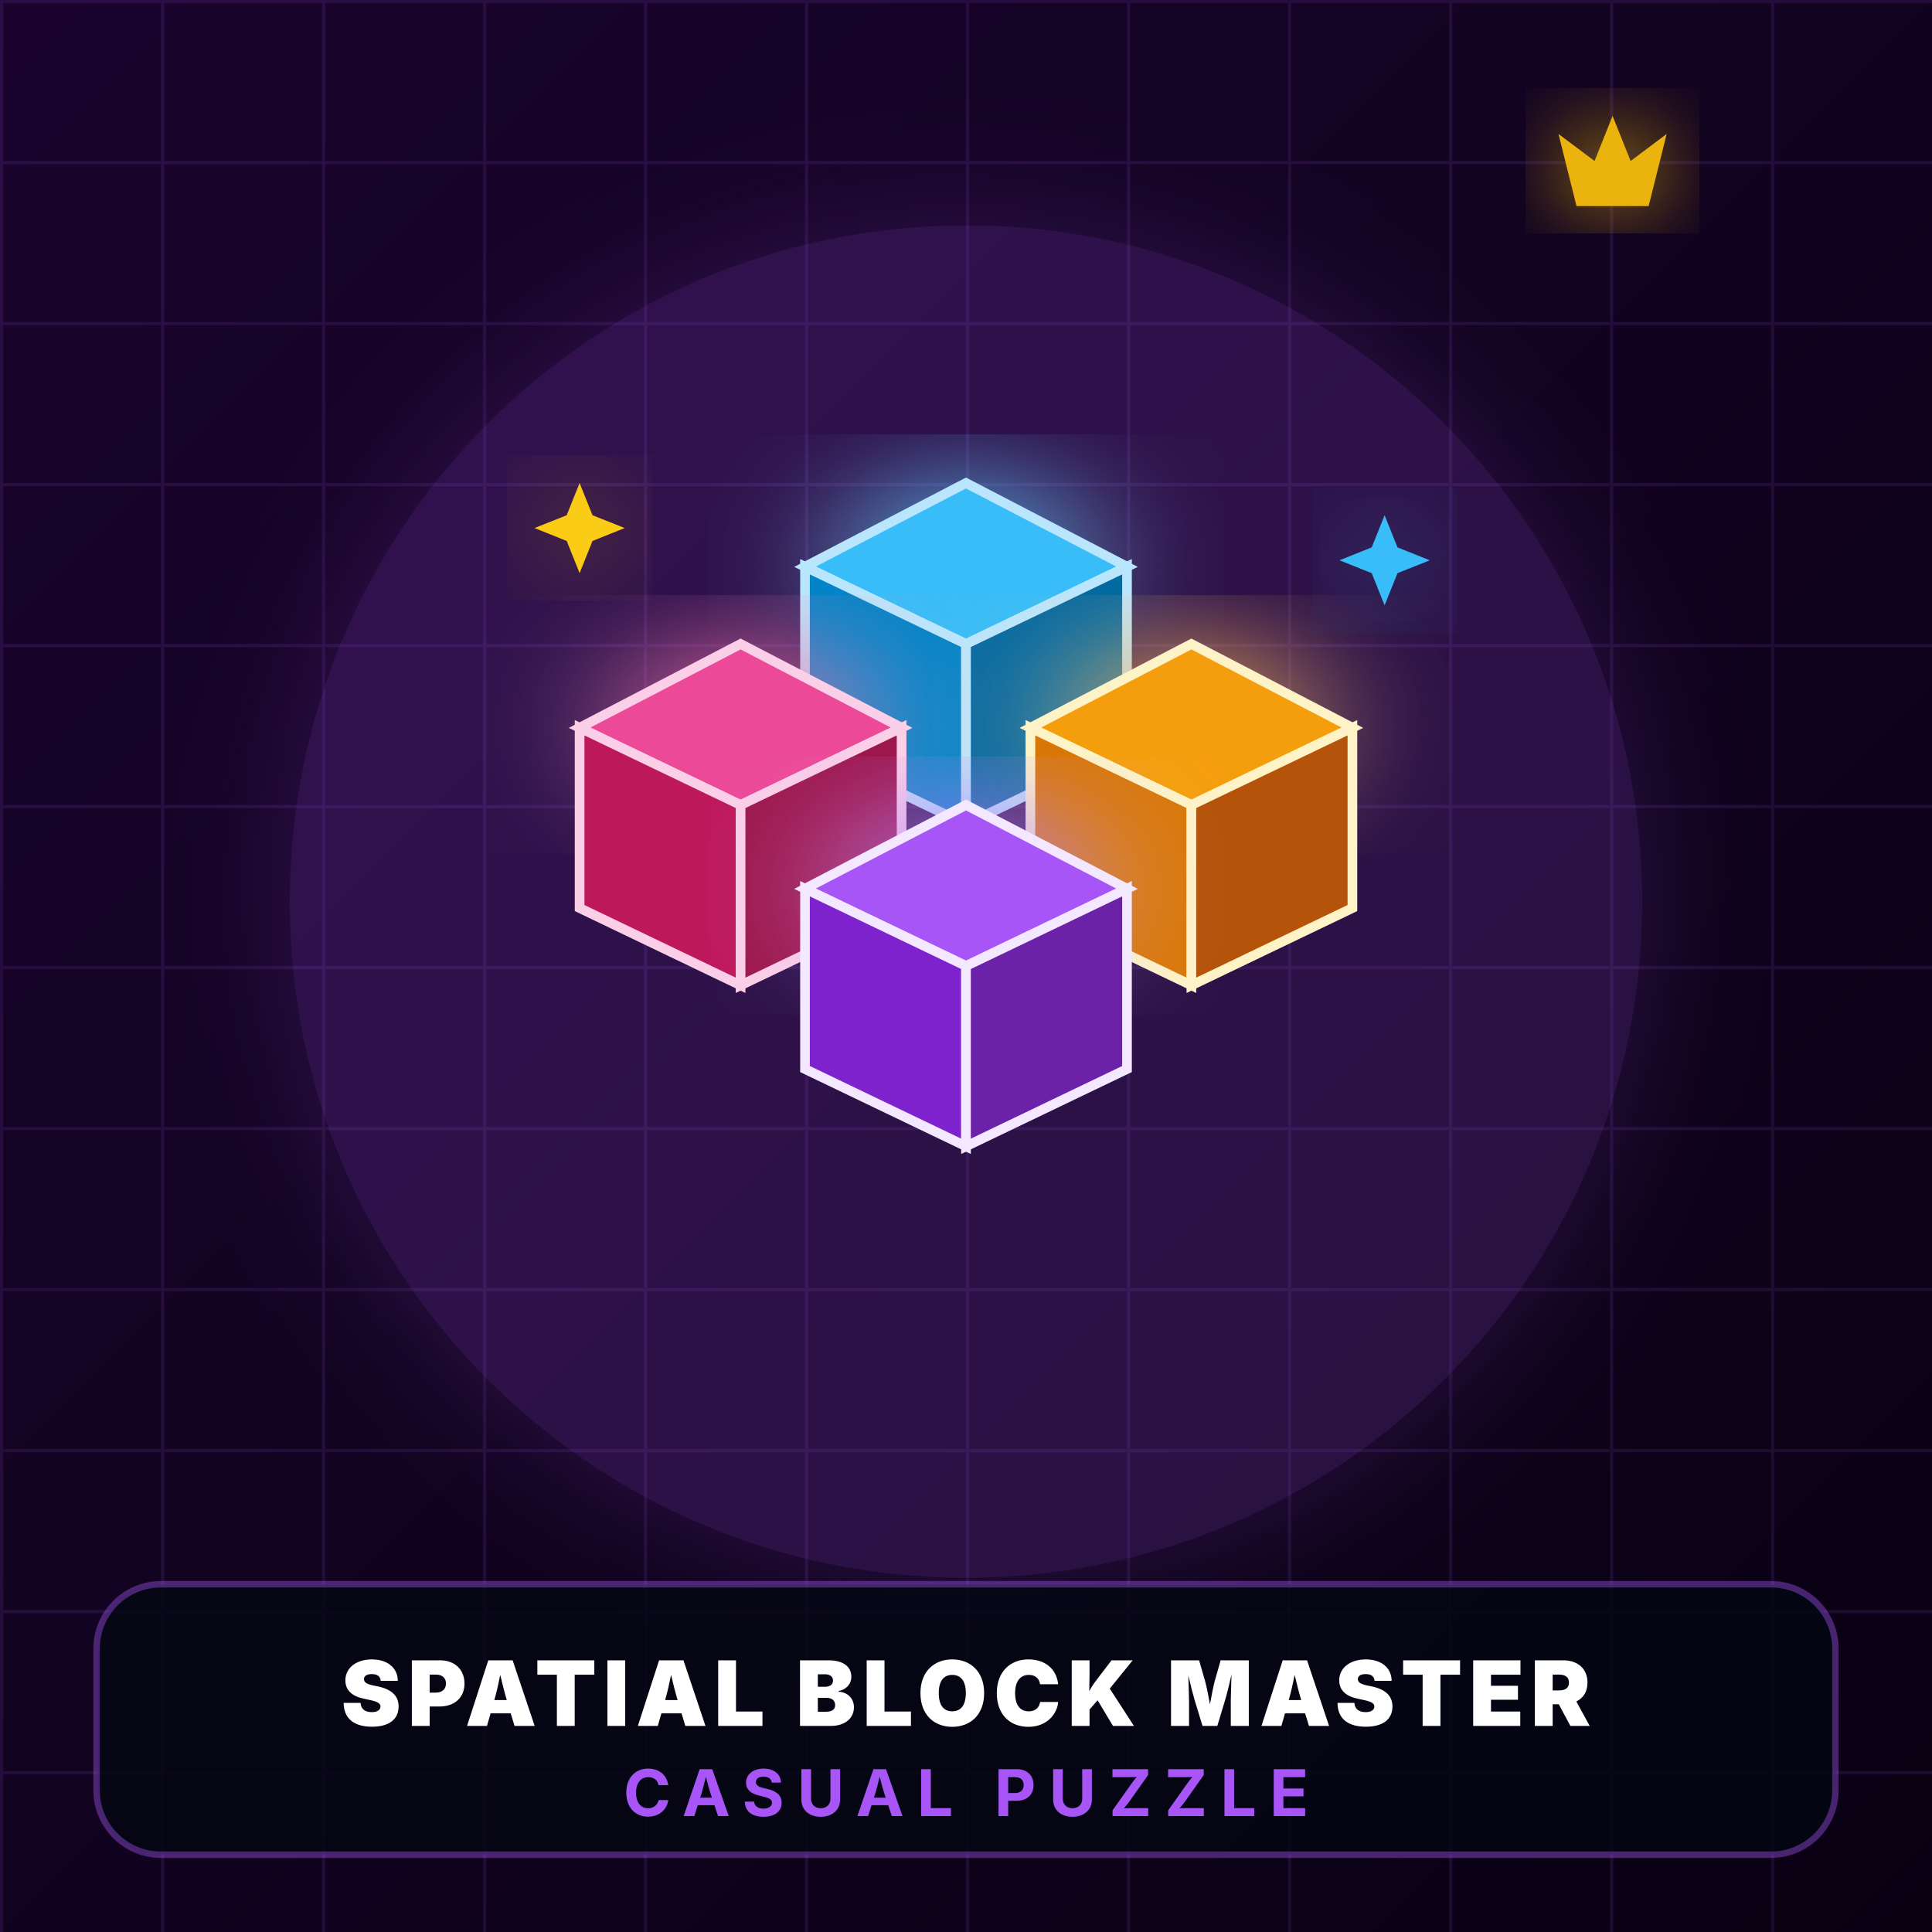
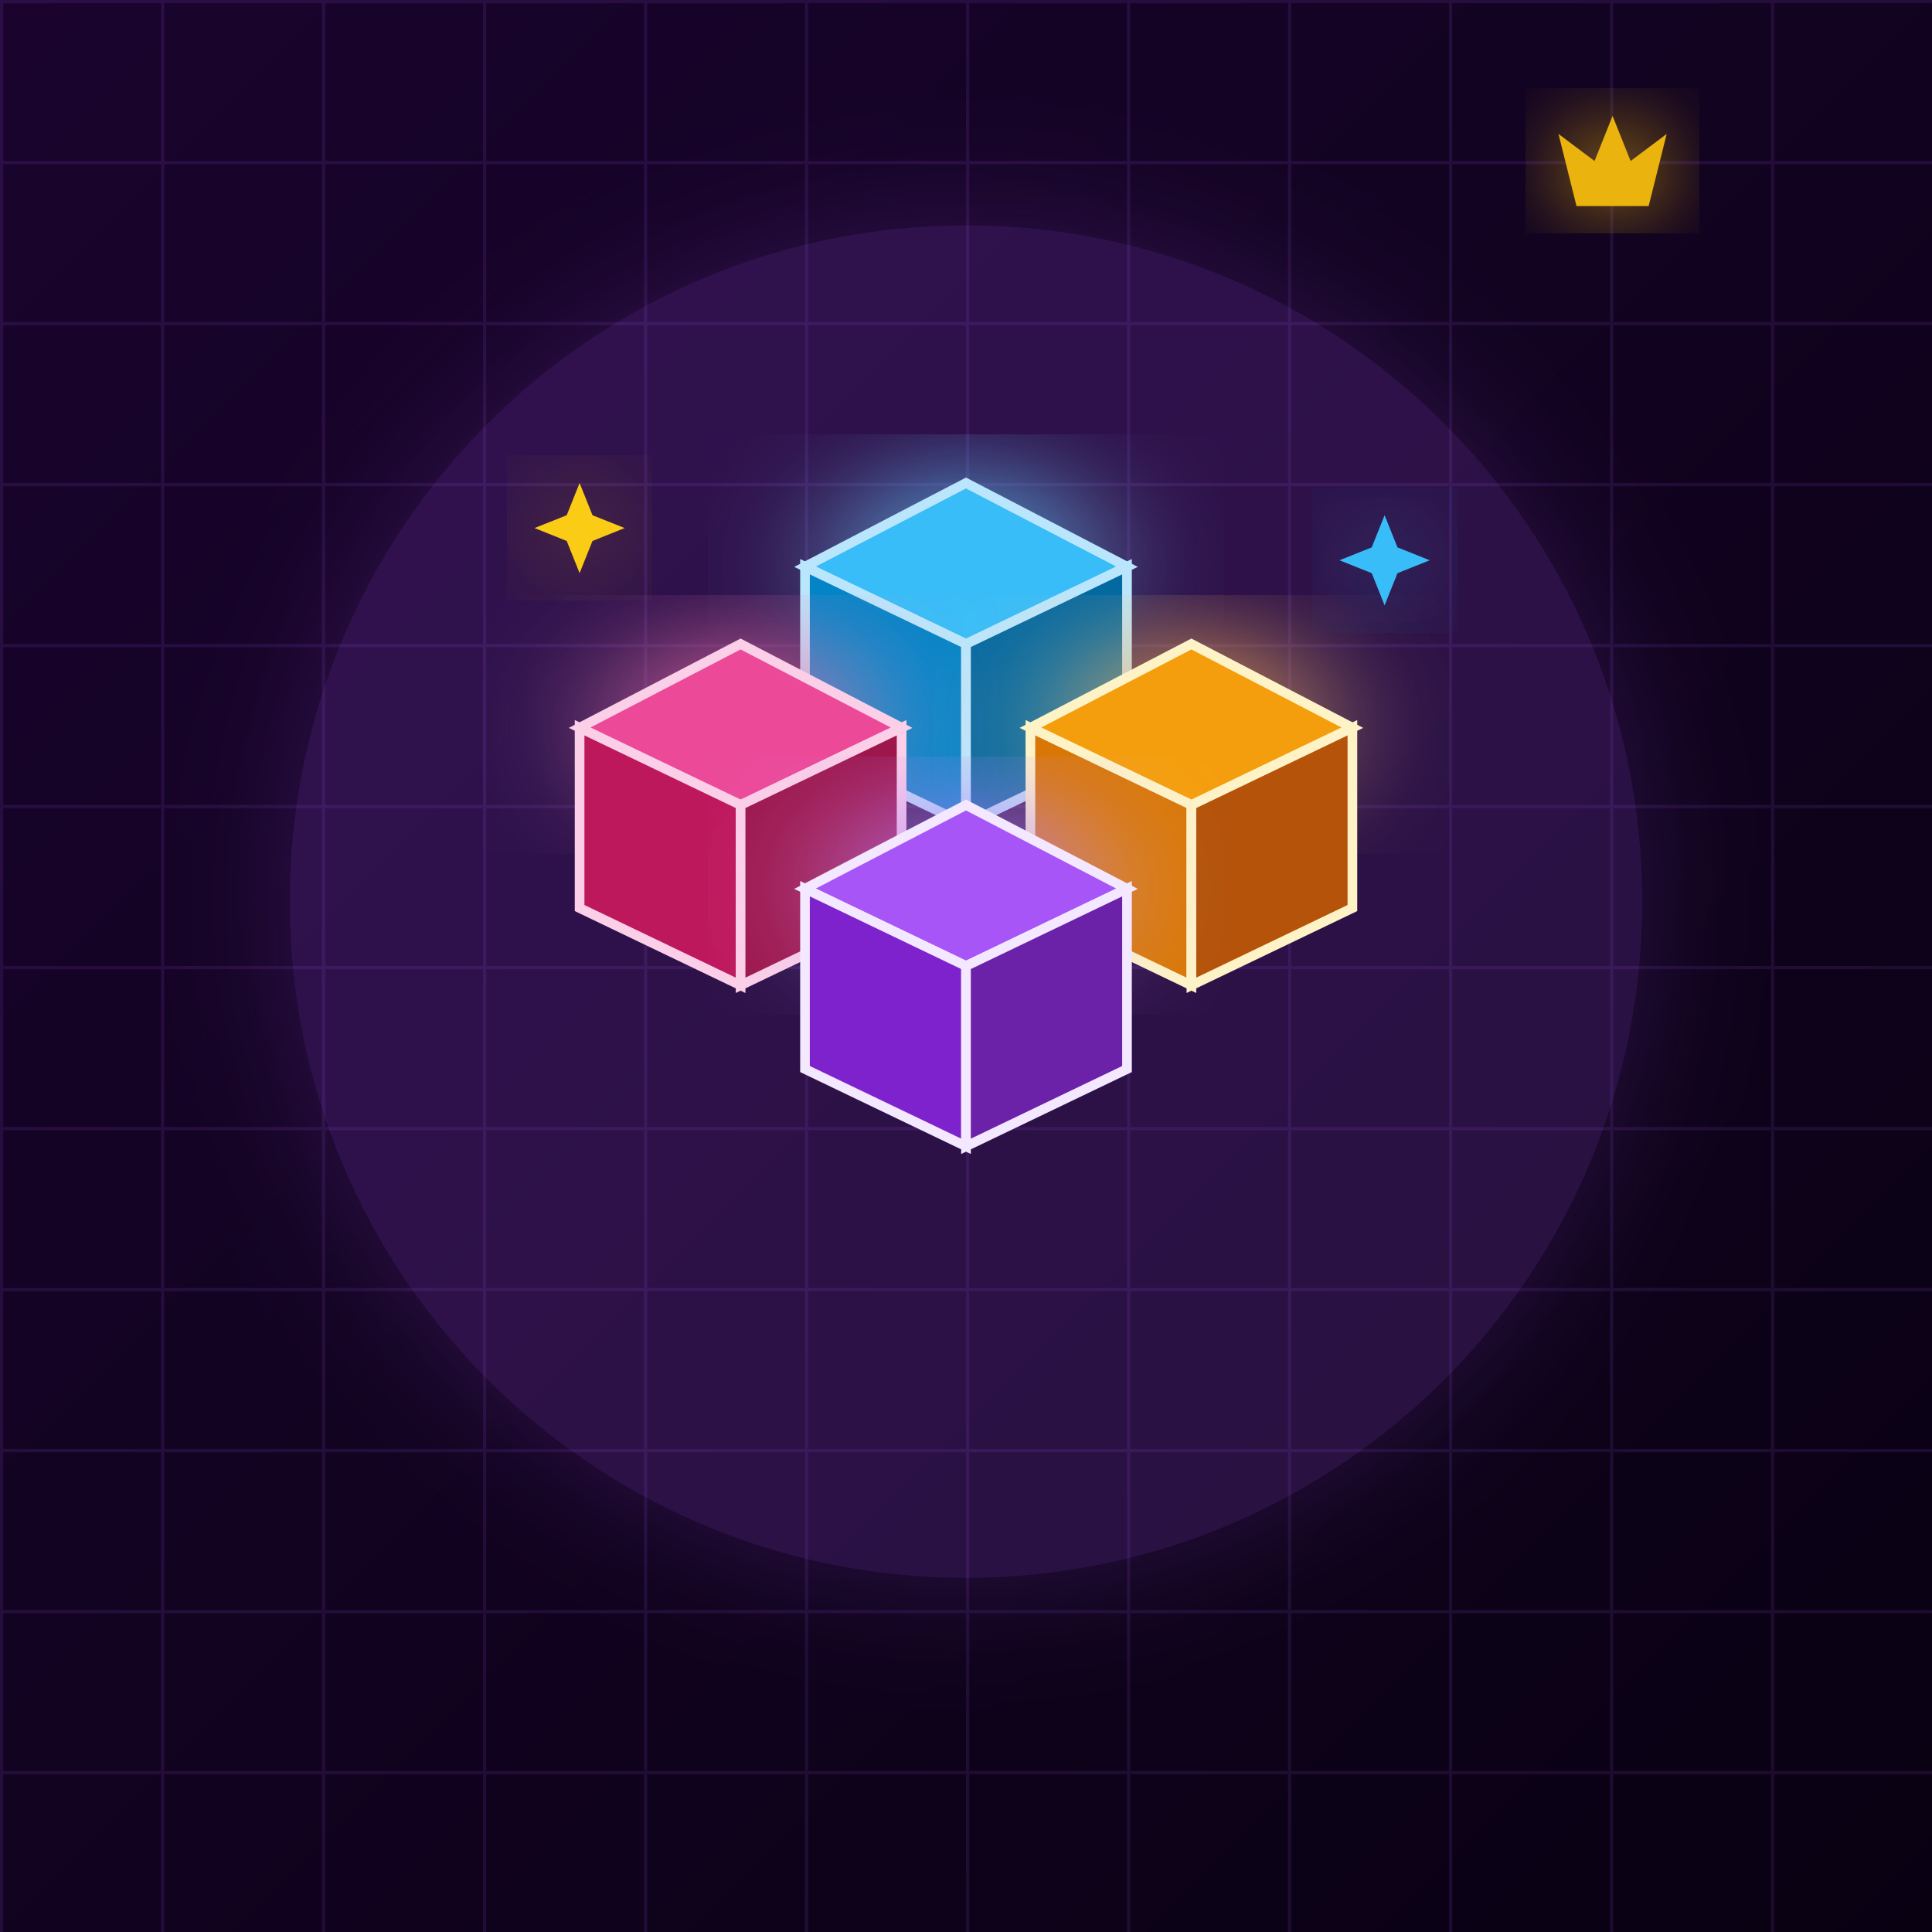
<svg xmlns="http://www.w3.org/2000/svg" viewBox="0 0 300 300" width="100%" height="100%">
  <defs>
    <linearGradient id="bgGrad" x1="0%" y1="0%" x2="100%" y2="100%">
      <stop offset="0%" stop-color="#1a042e" />
      <stop offset="100%" stop-color="#090112" />
    </linearGradient>
    <filter id="glow" x="-20%" y="-20%" width="140%" height="140%">
      <feGaussianBlur stdDeviation="5" result="blur" />
      <feComposite in="SourceGraphic" in2="blur" operator="over" />
    </filter>
    <filter id="brightGlow" x="-30%" y="-30%" width="160%" height="160%">
      <feGaussianBlur stdDeviation="10" result="blur" />
      <feColorMatrix type="matrix" values="1 0 0 0 0  0 1 0 0 0  0 0 1 0 0  0 0 0 2 0" />
      <feComposite in="SourceGraphic" in2="blur" operator="over" />
    </filter>
    <pattern id="gridPattern" width="25" height="25" patternUnits="userSpaceOnUse">
      <path d="M 25 0 L 0 0 0 25" fill="none" stroke="#a855f7" stroke-width="1" stroke-opacity="0.12" />
    </pattern>
  </defs>
  <rect width="300" height="300" fill="url(#bgGrad)" />
  <rect width="300" height="300" fill="url(#gridPattern)" />
  <circle cx="150" cy="140" r="105" fill="#a855f7" opacity="0.18" filter="url(#brightGlow)" />
  <g transform="translate(242, 18) scale(0.7)">
    <polygon points="12,0 16,10 24,4 20,20 4,20 0,4 8,10" fill="#eab308" filter="url(#brightGlow)" />
  </g>
  <g id="artwork">
    <g transform="translate(150, 100)">
      <polygon points="0,-25 25,-12 0,0 -25,-12" fill="#38bdf8" stroke="#bae6fd" stroke-width="1.5" filter="url(#brightGlow)" />
      <polygon points="-25,-12 0,0 0,28 -25,16" fill="#0284c7" stroke="#bae6fd" stroke-width="1.5" />
      <polygon points="0,0 25,-12 25,16 0,28" fill="#0369a1" stroke="#bae6fd" stroke-width="1.5" />
    </g>
    <g transform="translate(115, 125)">
      <polygon points="0,-25 25,-12 0,0 -25,-12" fill="#ec4899" stroke="#fbcfe8" stroke-width="1.5" filter="url(#brightGlow)" />
      <polygon points="-25,-12 0,0 0,28 -25,16" fill="#be185d" stroke="#fbcfe8" stroke-width="1.5" />
      <polygon points="0,0 25,-12 25,16 0,28" fill="#9d174d" stroke="#fbcfe8" stroke-width="1.5" />
    </g>
    <g transform="translate(185, 125)">
      <polygon points="0,-25 25,-12 0,0 -25,-12" fill="#f59e0b" stroke="#fef3c7" stroke-width="1.5" filter="url(#brightGlow)" />
      <polygon points="-25,-12 0,0 0,28 -25,16" fill="#d97706" stroke="#fef3c7" stroke-width="1.5" />
      <polygon points="0,0 25,-12 25,16 0,28" fill="#b45309" stroke="#fef3c7" stroke-width="1.5" />
    </g>
    <g transform="translate(150, 150)">
      <polygon points="0,-25 25,-12 0,0 -25,-12" fill="#a855f7" stroke="#f3e8ff" stroke-width="1.5" filter="url(#brightGlow)" />
      <polygon points="-25,-12 0,0 0,28 -25,16" fill="#7e22ce" stroke="#f3e8ff" stroke-width="1.5" />
      <polygon points="0,0 25,-12 25,16 0,28" fill="#6b21a8" stroke="#f3e8ff" stroke-width="1.5" />
    </g>
    <polygon points="90,75 92,80 97,82 92,84 90,89 88,84 83,82 88,80" fill="#facc15" filter="url(#brightGlow)" />
    <polygon points="215,80 217,85 222,87 217,89 215,94 213,89 208,87 213,85" fill="#38bdf8" filter="url(#brightGlow)" />
  </g>
-   <rect x="15" y="246" width="270" height="42" rx="10" fill="#030712" fill-opacity="0.8" stroke="#a855f7" stroke-width="1" stroke-opacity="0.4" />
-   <text x="150" y="268" font-family="'Orbitron', -apple-system, sans-serif" font-weight="900" font-size="14" fill="#ffffff" text-anchor="middle" letter-spacing="1">SPATIAL BLOCK MASTER</text>
-   <text x="150" y="282" font-family="-apple-system, sans-serif" font-weight="700" font-size="10" fill="#a855f7" text-anchor="middle" letter-spacing="2">CASUAL PUZZLE</text>
</svg>
